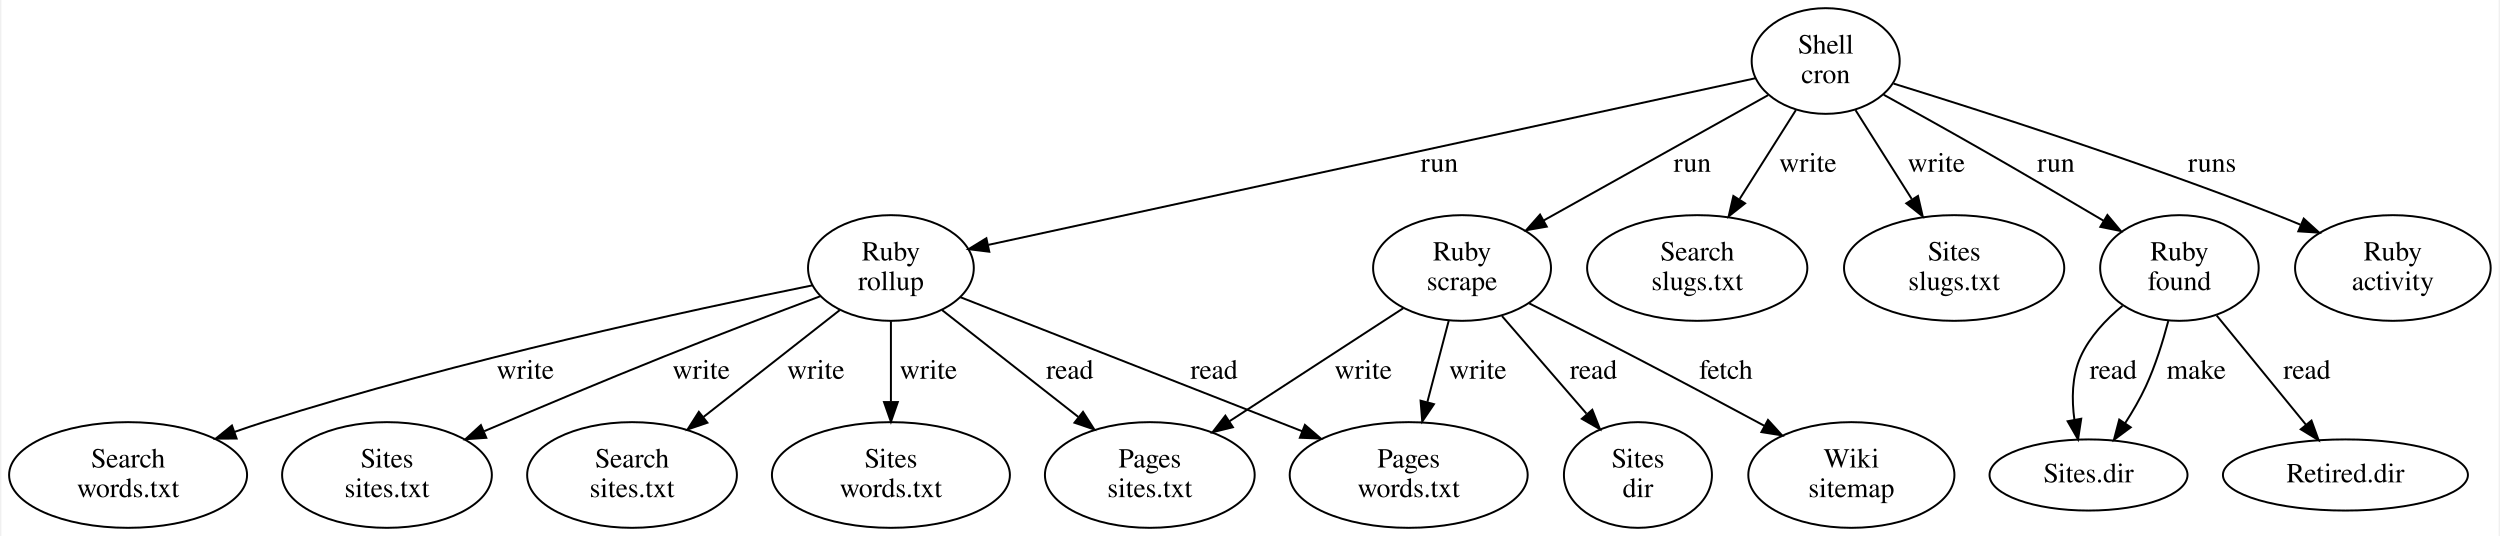
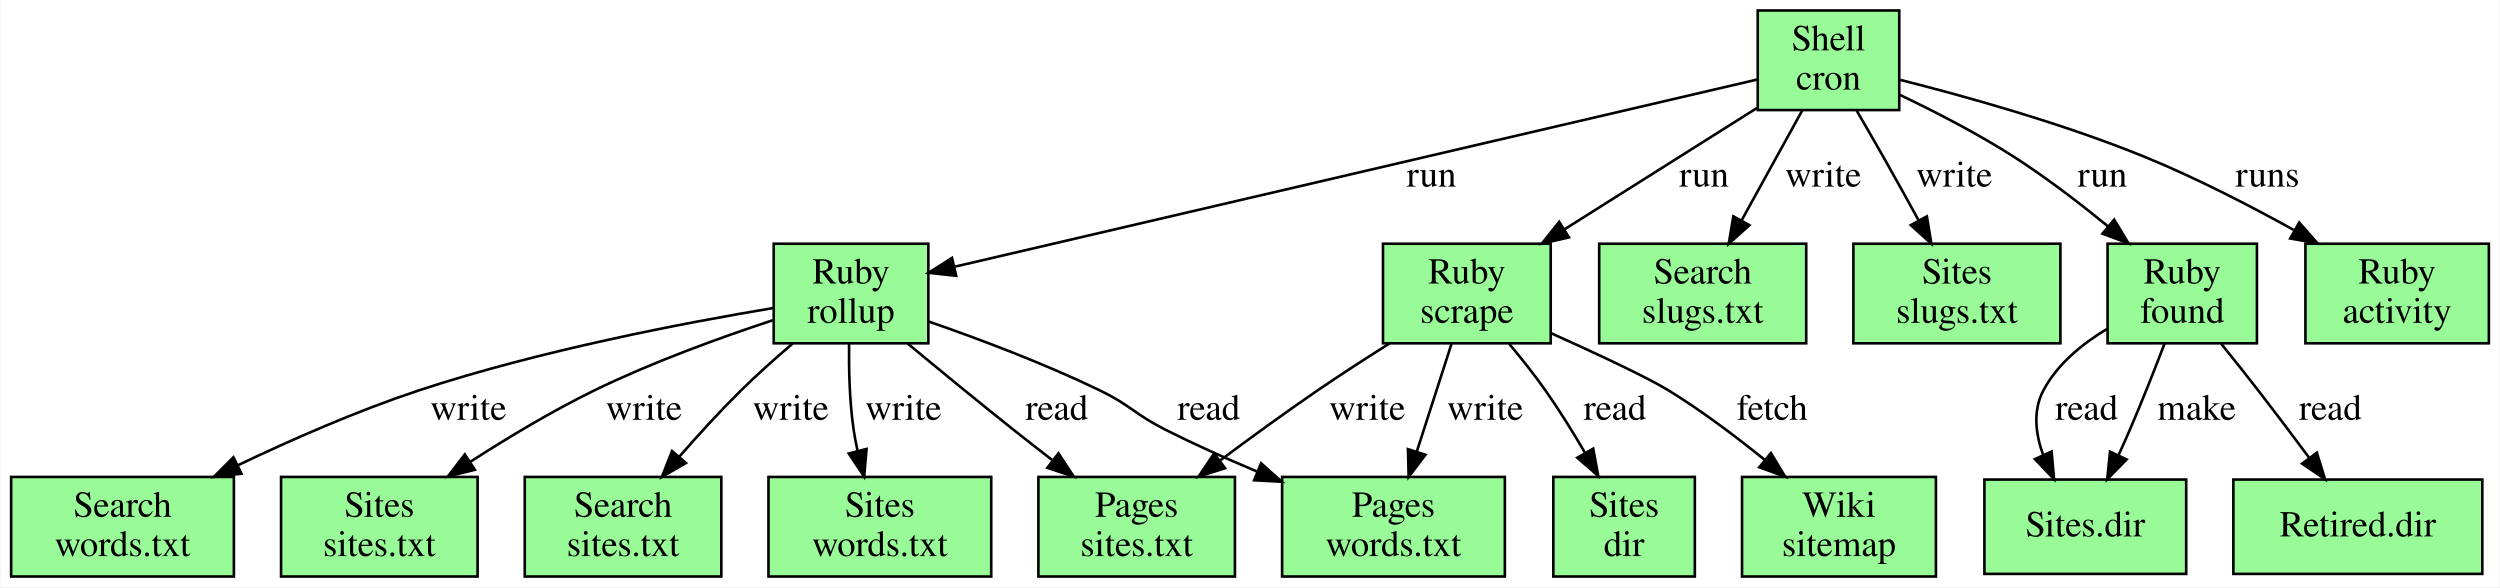
- <svg xmlns="http://www.w3.org/2000/svg" width="1264pt" height="271pt" viewBox="0.00 0.00 1263.60 271.22">
-   <g id="graph0" class="graph" transform="scale(1 1) rotate(0) translate(4 267.22)">
-     <polygon fill="white" stroke="transparent" points="-4,4 -4,-267.22 1259.6,-267.22 1259.6,4 -4,4" />
+ <svg xmlns="http://www.w3.org/2000/svg" width="954pt" height="224pt" viewBox="0.00 0.00 953.50 224.00">
+   <g id="graph0" class="graph" transform="scale(1 1) rotate(0) translate(4 220)">
+     <polygon fill="white" stroke="transparent" points="-4,4 -4,-220 949.5,-220 949.5,4 -4,4" />
    <g id="node1" class="node">
-       <ellipse fill="none" stroke="black" cx="919.1" cy="-236.35" rx="37.45" ry="26.74" />
-       <text text-anchor="middle" x="919.1" y="-240.15" font-family="Times,serif" font-size="14.00">Shell</text>
-       <text text-anchor="middle" x="919.1" y="-225.15" font-family="Times,serif" font-size="14.00">cron</text>
+       <polygon fill="palegreen" stroke="black" points="720.5,-216 666.5,-216 666.5,-178 720.5,-178 720.5,-216" />
+       <text text-anchor="middle" x="693.5" y="-200.8" font-family="Times,serif" font-size="14.00">Shell</text>
+       <text text-anchor="middle" x="693.5" y="-185.8" font-family="Times,serif" font-size="14.00">cron</text>
    </g>
    <g id="node2" class="node">
-       <ellipse fill="none" stroke="black" cx="735.1" cy="-131.61" rx="45.01" ry="26.74" />
-       <text text-anchor="middle" x="735.1" y="-135.41" font-family="Times,serif" font-size="14.00">Ruby</text>
-       <text text-anchor="middle" x="735.1" y="-120.41" font-family="Times,serif" font-size="14.00">scrape</text>
+       <polygon fill="palegreen" stroke="black" points="587.5,-127 523.5,-127 523.5,-89 587.5,-89 587.5,-127" />
+       <text text-anchor="middle" x="555.5" y="-111.8" font-family="Times,serif" font-size="14.00">Ruby</text>
+       <text text-anchor="middle" x="555.5" y="-96.8" font-family="Times,serif" font-size="14.00">scrape</text>
    </g>
    <g id="edge1" class="edge">
-       <path fill="none" stroke="black" d="M889.95,-219.07C859.34,-201.98 810.97,-174.97 776.43,-155.69" />
-       <polygon fill="black" stroke="black" points="777.97,-152.54 767.53,-150.72 774.56,-158.65 777.97,-152.54" />
-       <text text-anchor="middle" x="851.6" y="-180.28" font-family="Times,serif" font-size="14.00">run</text>
+       <path fill="none" stroke="black" d="M666.24,-178.81C645.2,-165.55 615.88,-147.06 592.69,-132.45" />
+       <polygon fill="black" stroke="black" points="594.46,-129.42 584.13,-127.05 590.73,-135.35 594.46,-129.42" />
+       <text text-anchor="middle" x="646" y="-148.8" font-family="Times,serif" font-size="14.00">run</text>
    </g>
    <g id="node3" class="node">
-       <ellipse fill="none" stroke="black" cx="446.1" cy="-131.61" rx="41.94" ry="26.74" />
-       <text text-anchor="middle" x="446.1" y="-135.41" font-family="Times,serif" font-size="14.00">Ruby</text>
-       <text text-anchor="middle" x="446.1" y="-120.41" font-family="Times,serif" font-size="14.00">rollup</text>
+       <polygon fill="palegreen" stroke="black" points="350,-127 291,-127 291,-89 350,-89 350,-127" />
+       <text text-anchor="middle" x="320.5" y="-111.8" font-family="Times,serif" font-size="14.00">Ruby</text>
+       <text text-anchor="middle" x="320.5" y="-96.8" font-family="Times,serif" font-size="14.00">rollup</text>
    </g>
    <g id="edge2" class="edge">
-       <path fill="none" stroke="black" d="M883.55,-227.63C800.01,-209.48 591.06,-164.1 495.37,-143.31" />
-       <polygon fill="black" stroke="black" points="495.88,-139.84 485.37,-141.14 494.4,-146.68 495.88,-139.84" />
-       <text text-anchor="middle" x="723.6" y="-180.28" font-family="Times,serif" font-size="14.00">run</text>
+       <path fill="none" stroke="black" d="M666.37,-189.67C601.37,-174.51 436.44,-136.04 360.23,-118.27" />
+       <polygon fill="black" stroke="black" points="360.62,-114.76 350.08,-115.9 359.03,-121.58 360.62,-114.76" />
+       <text text-anchor="middle" x="542" y="-148.8" font-family="Times,serif" font-size="14.00">run</text>
    </g>
    <g id="node4" class="node">
-       <ellipse fill="none" stroke="black" cx="854.1" cy="-131.61" rx="55.72" ry="26.74" />
-       <text text-anchor="middle" x="854.1" y="-135.41" font-family="Times,serif" font-size="14.00">Search</text>
-       <text text-anchor="middle" x="854.1" y="-120.41" font-family="Times,serif" font-size="14.00">slugs.txt</text>
+       <polygon fill="palegreen" stroke="black" points="685,-127 606,-127 606,-89 685,-89 685,-127" />
+       <text text-anchor="middle" x="645.5" y="-111.8" font-family="Times,serif" font-size="14.00">Search</text>
+       <text text-anchor="middle" x="645.5" y="-96.8" font-family="Times,serif" font-size="14.00">slugs.txt</text>
    </g>
    <g id="edge3" class="edge">
-       <path fill="none" stroke="black" d="M904.03,-211.52C895.58,-198.17 884.9,-181.29 875.59,-166.58" />
-       <polygon fill="black" stroke="black" points="878.31,-164.32 870,-157.74 872.39,-168.07 878.31,-164.32" />
-       <text text-anchor="middle" x="910.1" y="-180.28" font-family="Times,serif" font-size="14.00">write</text>
+       <path fill="none" stroke="black" d="M683.55,-177.97C676.86,-165.84 667.92,-149.63 660.38,-135.97" />
+       <polygon fill="black" stroke="black" points="663.33,-134.07 655.43,-127 657.2,-137.45 663.33,-134.07" />
+       <text text-anchor="middle" x="691.5" y="-148.8" font-family="Times,serif" font-size="14.00">write</text>
    </g>
    <g id="node5" class="node">
-       <ellipse fill="none" stroke="black" cx="984.1" cy="-131.61" rx="55.72" ry="26.74" />
-       <text text-anchor="middle" x="984.1" y="-135.41" font-family="Times,serif" font-size="14.00">Sites</text>
-       <text text-anchor="middle" x="984.1" y="-120.41" font-family="Times,serif" font-size="14.00">slugs.txt</text>
+       <polygon fill="palegreen" stroke="black" points="782,-127 703,-127 703,-89 782,-89 782,-127" />
+       <text text-anchor="middle" x="742.5" y="-111.8" font-family="Times,serif" font-size="14.00">Sites</text>
+       <text text-anchor="middle" x="742.5" y="-96.8" font-family="Times,serif" font-size="14.00">slugs.txt</text>
    </g>
    <g id="edge4" class="edge">
-       <path fill="none" stroke="black" d="M934.18,-211.52C942.63,-198.17 953.3,-181.29 962.62,-166.58" />
-       <polygon fill="black" stroke="black" points="965.81,-168.07 968.2,-157.74 959.9,-164.32 965.81,-168.07" />
-       <text text-anchor="middle" x="975.1" y="-180.28" font-family="Times,serif" font-size="14.00">write</text>
+       <path fill="none" stroke="black" d="M704.28,-177.74C707.59,-172.07 711.22,-165.79 714.5,-160 718.89,-152.25 723.57,-143.79 727.83,-136.03" />
+       <polygon fill="black" stroke="black" points="731.04,-137.45 732.77,-127 724.9,-134.1 731.04,-137.45" />
+       <text text-anchor="middle" x="741.5" y="-148.8" font-family="Times,serif" font-size="14.00">write</text>
    </g>
    <g id="node6" class="node">
-       <ellipse fill="none" stroke="black" cx="1098.1" cy="-131.61" rx="40.11" ry="26.74" />
-       <text text-anchor="middle" x="1098.1" y="-135.41" font-family="Times,serif" font-size="14.00">Ruby</text>
-       <text text-anchor="middle" x="1098.1" y="-120.41" font-family="Times,serif" font-size="14.00">found</text>
+       <polygon fill="palegreen" stroke="black" points="857,-127 800,-127 800,-89 857,-89 857,-127" />
+       <text text-anchor="middle" x="828.5" y="-111.8" font-family="Times,serif" font-size="14.00">Ruby</text>
+       <text text-anchor="middle" x="828.5" y="-96.8" font-family="Times,serif" font-size="14.00">found</text>
    </g>
    <g id="edge5" class="edge">
-       <path fill="none" stroke="black" d="M948.47,-219.27C963.38,-211.05 981.76,-200.83 998.1,-191.48 1018.54,-179.79 1041.16,-166.5 1059.71,-155.52" />
-       <polygon fill="black" stroke="black" points="1061.65,-158.44 1068.46,-150.32 1058.08,-152.42 1061.65,-158.44" />
-       <text text-anchor="middle" x="1035.6" y="-180.28" font-family="Times,serif" font-size="14.00">run</text>
+       <path fill="none" stroke="black" d="M720.51,-183.9C734.07,-177.43 750.55,-168.96 764.5,-160 776.69,-152.17 789.33,-142.48 800.12,-133.66" />
+       <polygon fill="black" stroke="black" points="802.52,-136.21 807.98,-127.13 798.05,-130.83 802.52,-136.21" />
+       <text text-anchor="middle" x="798" y="-148.8" font-family="Times,serif" font-size="14.00">run</text>
    </g>
    <g id="node7" class="node">
-       <ellipse fill="none" stroke="black" cx="1206.1" cy="-131.61" rx="49.49" ry="26.74" />
-       <text text-anchor="middle" x="1206.1" y="-135.41" font-family="Times,serif" font-size="14.00">Ruby</text>
-       <text text-anchor="middle" x="1206.1" y="-120.41" font-family="Times,serif" font-size="14.00">activity</text>
+       <polygon fill="palegreen" stroke="black" points="945.5,-127 875.5,-127 875.5,-89 945.5,-89 945.5,-127" />
+       <text text-anchor="middle" x="910.5" y="-111.8" font-family="Times,serif" font-size="14.00">Ruby</text>
+       <text text-anchor="middle" x="910.5" y="-96.8" font-family="Times,serif" font-size="14.00">activity</text>
    </g>
    <g id="edge6" class="edge">
-       <path fill="none" stroke="black" d="M953.47,-224.91C998.43,-210.99 1079.44,-185.02 1147.1,-158.48 1151.09,-156.92 1155.2,-155.25 1159.31,-153.53" />
-       <polygon fill="black" stroke="black" points="1161,-156.61 1168.84,-149.48 1158.26,-150.17 1161,-156.61" />
-       <text text-anchor="middle" x="1114.6" y="-180.28" font-family="Times,serif" font-size="14.00">runs</text>
+       <path fill="none" stroke="black" d="M720.94,-189.5C745.82,-183.22 783.27,-172.79 814.5,-160 833.66,-152.15 854.02,-141.67 871.04,-132.25" />
+       <polygon fill="black" stroke="black" points="873.12,-135.09 880.12,-127.14 869.69,-128.99 873.12,-135.09" />
+       <text text-anchor="middle" x="861" y="-148.8" font-family="Times,serif" font-size="14.00">runs</text>
    </g>
    <g id="node10" class="node">
-       <ellipse fill="none" stroke="black" cx="708.1" cy="-26.87" rx="60.21" ry="26.74" />
-       <text text-anchor="middle" x="708.1" y="-30.67" font-family="Times,serif" font-size="14.00">Pages</text>
-       <text text-anchor="middle" x="708.1" y="-15.67" font-family="Times,serif" font-size="14.00">words.txt</text>
+       <polygon fill="palegreen" stroke="black" points="570,-38 485,-38 485,0 570,0 570,-38" />
+       <text text-anchor="middle" x="527.5" y="-22.8" font-family="Times,serif" font-size="14.00">Pages</text>
+       <text text-anchor="middle" x="527.5" y="-7.8" font-family="Times,serif" font-size="14.00">words.txt</text>
    </g>
    <g id="edge18" class="edge">
-       <path fill="none" stroke="black" d="M728.36,-104.95C725.1,-92.54 721.13,-77.43 717.57,-63.9" />
-       <polygon fill="black" stroke="black" points="720.88,-62.7 714.95,-53.92 714.11,-64.48 720.88,-62.7" />
-       <text text-anchor="middle" x="743.1" y="-75.54" font-family="Times,serif" font-size="14.00">write</text>
+       <path fill="none" stroke="black" d="M549.7,-88.97C545.87,-77.08 540.78,-61.25 536.43,-47.76" />
+       <polygon fill="black" stroke="black" points="539.69,-46.45 533.29,-38 533.03,-48.59 539.69,-46.45" />
+       <text text-anchor="middle" x="562.5" y="-59.8" font-family="Times,serif" font-size="14.00">write</text>
    </g>
    <g id="node11" class="node">
-       <ellipse fill="none" stroke="black" cx="577.1" cy="-26.87" rx="53.07" ry="26.74" />
-       <text text-anchor="middle" x="577.1" y="-30.67" font-family="Times,serif" font-size="14.00">Pages</text>
-       <text text-anchor="middle" x="577.1" y="-15.67" font-family="Times,serif" font-size="14.00">sites.txt</text>
+       <polygon fill="palegreen" stroke="black" points="467,-38 392,-38 392,0 467,0 467,-38" />
+       <text text-anchor="middle" x="429.5" y="-22.8" font-family="Times,serif" font-size="14.00">Pages</text>
+       <text text-anchor="middle" x="429.5" y="-7.8" font-family="Times,serif" font-size="14.00">sites.txt</text>
    </g>
    <g id="edge19" class="edge">
-       <path fill="none" stroke="black" d="M705.39,-111.29C680.54,-95.13 644.87,-71.94 617.45,-54.1" />
-       <polygon fill="black" stroke="black" points="619.15,-51.04 608.86,-48.52 615.33,-56.9 619.15,-51.04" />
-       <text text-anchor="middle" x="685.1" y="-75.54" font-family="Times,serif" font-size="14.00">write</text>
+       <path fill="none" stroke="black" d="M525.94,-88.91C517.03,-83.3 507.29,-77.01 498.5,-71 486.13,-62.54 472.83,-52.86 461.24,-44.21" />
+       <polygon fill="black" stroke="black" points="463.24,-41.34 453.14,-38.14 459.04,-46.94 463.24,-41.34" />
+       <text text-anchor="middle" x="517.5" y="-59.8" font-family="Times,serif" font-size="14.00">write</text>
    </g>
    <g id="node16" class="node">
-       <ellipse fill="none" stroke="black" cx="824.1" cy="-26.87" rx="37.45" ry="26.74" />
-       <text text-anchor="middle" x="824.1" y="-30.67" font-family="Times,serif" font-size="14.00">Sites</text>
-       <text text-anchor="middle" x="824.1" y="-15.67" font-family="Times,serif" font-size="14.00">dir</text>
+       <polygon fill="palegreen" stroke="black" points="642.5,-38 588.5,-38 588.5,0 642.5,0 642.5,-38" />
+       <text text-anchor="middle" x="615.5" y="-22.8" font-family="Times,serif" font-size="14.00">Sites</text>
+       <text text-anchor="middle" x="615.5" y="-7.8" font-family="Times,serif" font-size="14.00">dir</text>
    </g>
    <g id="edge16" class="edge">
-       <path fill="none" stroke="black" d="M755.3,-107.3C767.96,-92.68 784.42,-73.68 798.06,-57.93" />
-       <polygon fill="black" stroke="black" points="801,-59.88 804.9,-50.03 795.71,-55.3 801,-59.88" />
-       <text text-anchor="middle" x="801.6" y="-75.54" font-family="Times,serif" font-size="14.00">read</text>
+       <path fill="none" stroke="black" d="M571.67,-88.77C576.33,-83.22 581.29,-76.99 585.5,-71 590.77,-63.51 596.01,-55.06 600.59,-47.22" />
+       <polygon fill="black" stroke="black" points="603.72,-48.8 605.64,-38.39 597.64,-45.33 603.72,-48.8" />
+       <text text-anchor="middle" x="612" y="-59.8" font-family="Times,serif" font-size="14.00">read</text>
    </g>
    <g id="node17" class="node">
-       <ellipse fill="none" stroke="black" cx="932.1" cy="-26.87" rx="52.15" ry="26.74" />
-       <text text-anchor="middle" x="932.1" y="-30.67" font-family="Times,serif" font-size="14.00">Wiki</text>
-       <text text-anchor="middle" x="932.1" y="-15.67" font-family="Times,serif" font-size="14.00">sitemap</text>
+       <polygon fill="palegreen" stroke="black" points="734.5,-38 660.5,-38 660.5,0 734.5,0 734.5,-38" />
+       <text text-anchor="middle" x="697.5" y="-22.8" font-family="Times,serif" font-size="14.00">Wiki</text>
+       <text text-anchor="middle" x="697.5" y="-7.8" font-family="Times,serif" font-size="14.00">sitemap</text>
    </g>
    <g id="edge17" class="edge">
-       <path fill="none" stroke="black" d="M769.08,-113.72C785.2,-105.64 804.69,-95.79 822.1,-86.74 843.94,-75.39 868.06,-62.53 888.13,-51.72" />
-       <polygon fill="black" stroke="black" points="889.91,-54.74 897.05,-46.91 886.58,-48.58 889.91,-54.74" />
-       <text text-anchor="middle" x="868.6" y="-75.54" font-family="Times,serif" font-size="14.00">fetch</text>
+       <path fill="none" stroke="black" d="M587.56,-92.89C604.9,-85.09 624.39,-75.99 632.5,-71 645.06,-63.28 658.01,-53.53 669.02,-44.64" />
+       <polygon fill="black" stroke="black" points="671.53,-47.11 677.02,-38.05 667.08,-41.7 671.53,-47.11" />
+       <text text-anchor="middle" x="672" y="-59.8" font-family="Times,serif" font-size="14.00">fetch</text>
    </g>
    <g id="edge10" class="edge">
-       <path fill="none" stroke="black" d="M481.17,-116.86C525.54,-99.46 602.41,-69.32 654.24,-48.99" />
-       <polygon fill="black" stroke="black" points="655.59,-52.22 663.62,-45.31 653.03,-45.71 655.59,-52.22" />
-       <text text-anchor="middle" x="609.6" y="-75.54" font-family="Times,serif" font-size="14.00">read</text>
+       <path fill="none" stroke="black" d="M350.17,-97.29C369.2,-90.69 394.23,-81.31 415.5,-71 427.16,-65.35 428.93,-61.83 440.5,-56 451.56,-50.43 463.7,-45 475.31,-40.12" />
+       <polygon fill="black" stroke="black" points="476.99,-43.21 484.9,-36.16 474.32,-36.74 476.99,-43.21" />
+       <text text-anchor="middle" x="457" y="-59.8" font-family="Times,serif" font-size="14.00">read</text>
    </g>
    <g id="edge11" class="edge">
-       <path fill="none" stroke="black" d="M471.99,-110.31C491.69,-94.86 519.05,-73.4 540.92,-56.25" />
-       <polygon fill="black" stroke="black" points="543.3,-58.83 549.01,-49.9 538.98,-53.32 543.3,-58.83" />
-       <text text-anchor="middle" x="536.6" y="-75.54" font-family="Times,serif" font-size="14.00">read</text>
+       <path fill="none" stroke="black" d="M342.16,-88.88C353.99,-79.05 368.96,-66.75 382.5,-56 387.24,-52.23 392.3,-48.29 397.26,-44.46" />
+       <polygon fill="black" stroke="black" points="399.67,-47.02 405.47,-38.15 395.4,-41.47 399.67,-47.02" />
+       <text text-anchor="middle" x="399" y="-59.8" font-family="Times,serif" font-size="14.00">read</text>
    </g>
    <g id="node12" class="node">
-       <ellipse fill="none" stroke="black" cx="446.1" cy="-26.87" rx="60.21" ry="26.74" />
-       <text text-anchor="middle" x="446.1" y="-30.67" font-family="Times,serif" font-size="14.00">Sites</text>
-       <text text-anchor="middle" x="446.1" y="-15.67" font-family="Times,serif" font-size="14.00">words.txt</text>
+       <polygon fill="palegreen" stroke="black" points="374,-38 289,-38 289,0 374,0 374,-38" />
+       <text text-anchor="middle" x="331.5" y="-22.8" font-family="Times,serif" font-size="14.00">Sites</text>
+       <text text-anchor="middle" x="331.5" y="-7.8" font-family="Times,serif" font-size="14.00">words.txt</text>
    </g>
    <g id="edge12" class="edge">
-       <path fill="none" stroke="black" d="M446.1,-104.68C446.1,-92.4 446.1,-77.51 446.1,-64.12" />
-       <polygon fill="black" stroke="black" points="449.6,-63.79 446.1,-53.79 442.6,-63.79 449.6,-63.79" />
-       <text text-anchor="middle" x="465.1" y="-75.54" font-family="Times,serif" font-size="14.00">write</text>
+       <path fill="none" stroke="black" d="M319.76,-88.97C319.63,-79.17 319.91,-66.87 321.5,-56 321.89,-53.32 322.42,-50.57 323.03,-47.82" />
+       <polygon fill="black" stroke="black" points="326.43,-48.68 325.51,-38.12 319.64,-46.95 326.43,-48.68" />
+       <text text-anchor="middle" x="340.5" y="-59.8" font-family="Times,serif" font-size="14.00">write</text>
    </g>
    <g id="node13" class="node">
-       <ellipse fill="none" stroke="black" cx="60.1" cy="-26.87" rx="60.21" ry="26.74" />
-       <text text-anchor="middle" x="60.1" y="-30.67" font-family="Times,serif" font-size="14.00">Search</text>
-       <text text-anchor="middle" x="60.1" y="-15.67" font-family="Times,serif" font-size="14.00">words.txt</text>
+       <polygon fill="palegreen" stroke="black" points="85,-38 0,-38 0,0 85,0 85,-38" />
+       <text text-anchor="middle" x="42.5" y="-22.8" font-family="Times,serif" font-size="14.00">Search</text>
+       <text text-anchor="middle" x="42.5" y="-7.8" font-family="Times,serif" font-size="14.00">words.txt</text>
    </g>
    <g id="edge13" class="edge">
-       <path fill="none" stroke="black" d="M406.58,-122.87C346.12,-110.62 227.34,-84.93 129.1,-53.74 124.2,-52.18 119.13,-50.48 114.08,-48.71" />
-       <polygon fill="black" stroke="black" points="115.01,-45.32 104.41,-45.25 112.65,-51.91 115.01,-45.32" />
-       <text text-anchor="middle" x="261.1" y="-75.54" font-family="Times,serif" font-size="14.00">write</text>
+       <path fill="none" stroke="black" d="M290.79,-102.45C257.37,-96.88 201.71,-86.28 155.5,-71 132.11,-63.26 107.04,-52.25 86.48,-42.44" />
+       <polygon fill="black" stroke="black" points="87.89,-39.23 77.37,-38.03 84.84,-45.53 87.89,-39.23" />
+       <text text-anchor="middle" x="174.5" y="-59.8" font-family="Times,serif" font-size="14.00">write</text>
    </g>
    <g id="node14" class="node">
-       <ellipse fill="none" stroke="black" cx="191.1" cy="-26.87" rx="53.07" ry="26.74" />
-       <text text-anchor="middle" x="191.1" y="-30.67" font-family="Times,serif" font-size="14.00">Sites</text>
-       <text text-anchor="middle" x="191.1" y="-15.67" font-family="Times,serif" font-size="14.00">sites.txt</text>
+       <polygon fill="palegreen" stroke="black" points="178,-38 103,-38 103,0 178,0 178,-38" />
+       <text text-anchor="middle" x="140.5" y="-22.8" font-family="Times,serif" font-size="14.00">Sites</text>
+       <text text-anchor="middle" x="140.5" y="-7.8" font-family="Times,serif" font-size="14.00">sites.txt</text>
    </g>
    <g id="edge14" class="edge">
-       <path fill="none" stroke="black" d="M410.5,-117.38C387.72,-108.83 357.58,-97.35 331.1,-86.74 300.81,-74.59 267.07,-60.43 240.31,-49.04" />
-       <polygon fill="black" stroke="black" points="241.36,-45.68 230.79,-44.97 238.61,-52.12 241.36,-45.68" />
-       <text text-anchor="middle" x="350.1" y="-75.54" font-family="Times,serif" font-size="14.00">write</text>
+       <path fill="none" stroke="black" d="M290.69,-97.81C270.92,-91.3 244.65,-81.82 222.5,-71 206.41,-63.14 189.47,-52.96 175.19,-43.76" />
+       <polygon fill="black" stroke="black" points="176.96,-40.74 166.67,-38.2 173.12,-46.6 176.96,-40.74" />
+       <text text-anchor="middle" x="241.5" y="-59.8" font-family="Times,serif" font-size="14.00">write</text>
    </g>
    <g id="node15" class="node">
-       <ellipse fill="none" stroke="black" cx="315.1" cy="-26.87" rx="53.07" ry="26.74" />
-       <text text-anchor="middle" x="315.1" y="-30.67" font-family="Times,serif" font-size="14.00">Search</text>
-       <text text-anchor="middle" x="315.1" y="-15.67" font-family="Times,serif" font-size="14.00">sites.txt</text>
+       <polygon fill="palegreen" stroke="black" points="271,-38 196,-38 196,0 271,0 271,-38" />
+       <text text-anchor="middle" x="233.5" y="-22.8" font-family="Times,serif" font-size="14.00">Search</text>
+       <text text-anchor="middle" x="233.5" y="-7.8" font-family="Times,serif" font-size="14.00">sites.txt</text>
    </g>
    <g id="edge15" class="edge">
-       <path fill="none" stroke="black" d="M420.22,-110.31C400.52,-94.86 373.15,-73.4 351.28,-56.25" />
-       <polygon fill="black" stroke="black" points="353.23,-53.32 343.2,-49.9 348.91,-58.83 353.23,-53.32" />
-       <text text-anchor="middle" x="408.1" y="-75.54" font-family="Times,serif" font-size="14.00">write</text>
+       <path fill="none" stroke="black" d="M298.19,-88.87C291.67,-83.32 284.66,-77.07 278.5,-71 270.47,-63.08 262.17,-53.98 254.92,-45.67" />
+       <polygon fill="black" stroke="black" points="257.51,-43.31 248.33,-38.02 252.2,-47.88 257.51,-43.31" />
+       <text text-anchor="middle" x="297.5" y="-59.8" font-family="Times,serif" font-size="14.00">write</text>
    </g>
    <g id="node8" class="node">
-       <ellipse fill="none" stroke="black" cx="1052.1" cy="-26.87" rx="50.09" ry="18" />
-       <text text-anchor="middle" x="1052.1" y="-23.17" font-family="Times,serif" font-size="14.00">Sites.dir</text>
+       <polygon fill="palegreen" stroke="black" points="830,-37 753,-37 753,-1 830,-1 830,-37" />
+       <text text-anchor="middle" x="791.5" y="-15.3" font-family="Times,serif" font-size="14.00">Sites.dir</text>
    </g>
    <g id="edge7" class="edge">
-       <path fill="none" stroke="black" d="M1069.28,-112.46C1060.85,-105.53 1052.68,-96.84 1048.1,-86.74 1043.63,-76.87 1043.54,-65.11 1044.97,-54.71" />
-       <polygon fill="black" stroke="black" points="1048.41,-55.34 1046.8,-44.87 1041.53,-54.06 1048.41,-55.34" />
-       <text text-anchor="middle" x="1064.6" y="-75.54" font-family="Times,serif" font-size="14.00">read</text>
+       <path fill="none" stroke="black" d="M799.8,-94.48C790.3,-88.78 780.81,-81.03 775.5,-71 771.44,-63.34 772.48,-54.47 775.43,-46.31" />
+       <polygon fill="black" stroke="black" points="778.64,-47.71 779.58,-37.15 772.26,-44.81 778.64,-47.71" />
+       <text text-anchor="middle" x="792" y="-59.8" font-family="Times,serif" font-size="14.00">read</text>
    </g>
    <g id="edge9" class="edge">
-       <path fill="none" stroke="black" d="M1092.46,-104.79C1089.7,-94.28 1085.92,-82.17 1081.1,-71.74 1078.17,-65.39 1074.4,-58.91 1070.55,-52.95" />
-       <polygon fill="black" stroke="black" points="1073.45,-50.99 1064.95,-44.67 1067.65,-54.91 1073.45,-50.99" />
-       <text text-anchor="middle" x="1106.6" y="-75.54" font-family="Times,serif" font-size="14.00">make</text>
+       <path fill="none" stroke="black" d="M821.76,-88.94C818.01,-79.13 813.17,-66.83 808.5,-56 807.16,-52.89 805.71,-49.65 804.24,-46.45" />
+       <polygon fill="black" stroke="black" points="807.27,-44.68 799.87,-37.11 800.93,-47.65 807.27,-44.68" />
+       <text text-anchor="middle" x="834" y="-59.8" font-family="Times,serif" font-size="14.00">make</text>
    </g>
    <g id="node9" class="node">
-       <ellipse fill="none" stroke="black" cx="1182.1" cy="-26.87" rx="61.99" ry="18" />
-       <text text-anchor="middle" x="1182.1" y="-23.17" font-family="Times,serif" font-size="14.00">Retired.dir</text>
+       <polygon fill="palegreen" stroke="black" points="943,-37 848,-37 848,-1 943,-1 943,-37" />
+       <text text-anchor="middle" x="895.5" y="-15.3" font-family="Times,serif" font-size="14.00">Retired.dir</text>
    </g>
    <g id="edge8" class="edge">
-       <path fill="none" stroke="black" d="M1116.96,-107.55C1130.42,-91.08 1148.51,-68.96 1162.21,-52.2" />
-       <polygon fill="black" stroke="black" points="1164.92,-54.41 1168.54,-44.46 1159.5,-49.98 1164.92,-54.41" />
-       <text text-anchor="middle" x="1162.6" y="-75.54" font-family="Times,serif" font-size="14.00">read</text>
+       <path fill="none" stroke="black" d="M843.39,-88.79C847.96,-83.13 852.98,-76.84 857.5,-71 863.93,-62.71 870.81,-53.55 876.94,-45.3" />
+       <polygon fill="black" stroke="black" points="879.86,-47.24 882.99,-37.12 874.23,-43.08 879.86,-47.24" />
+       <text text-anchor="middle" x="885" y="-59.8" font-family="Times,serif" font-size="14.00">read</text>
    </g>
  </g>
</svg>
